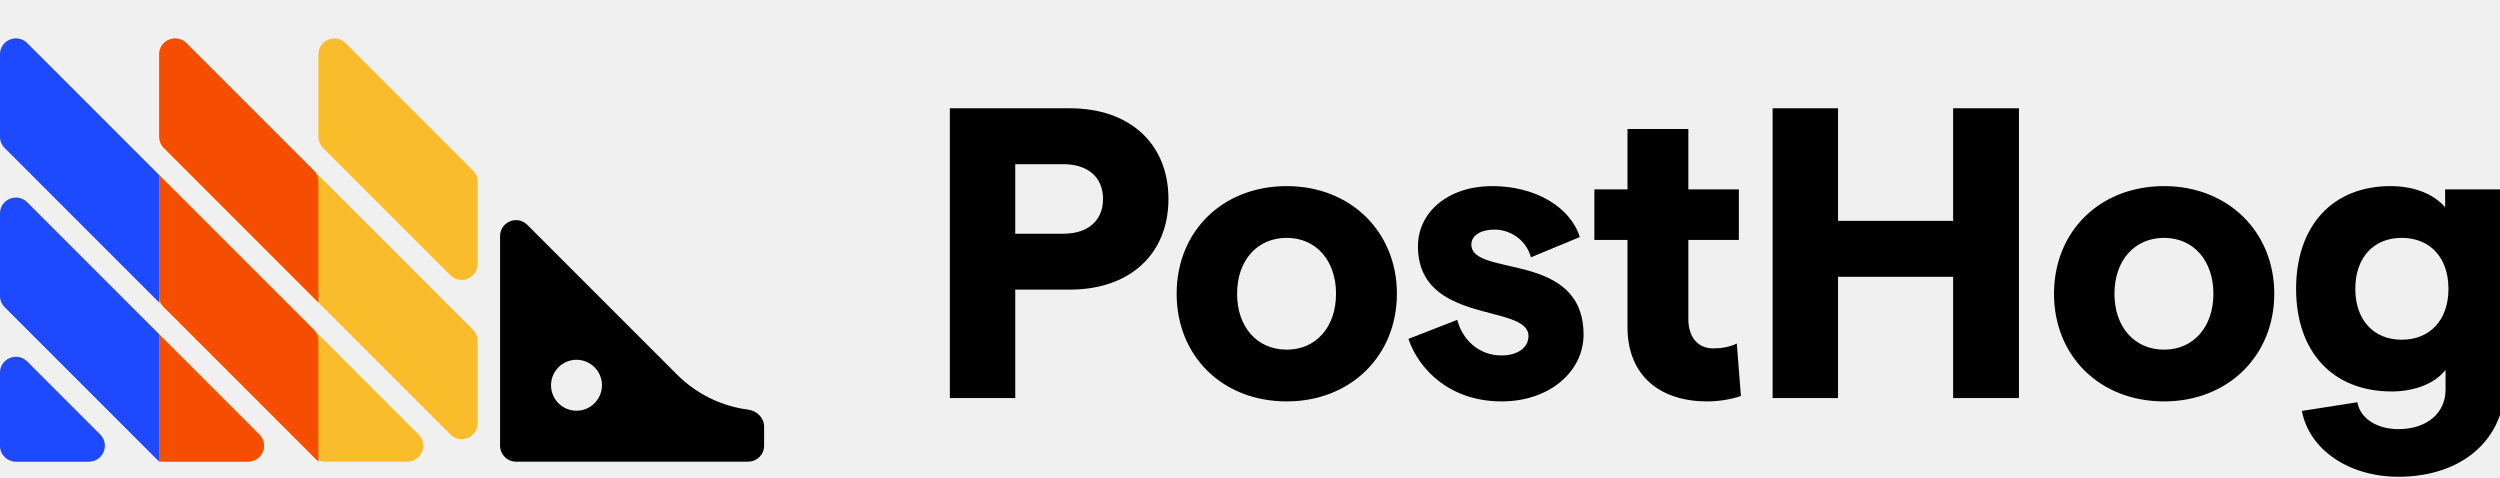
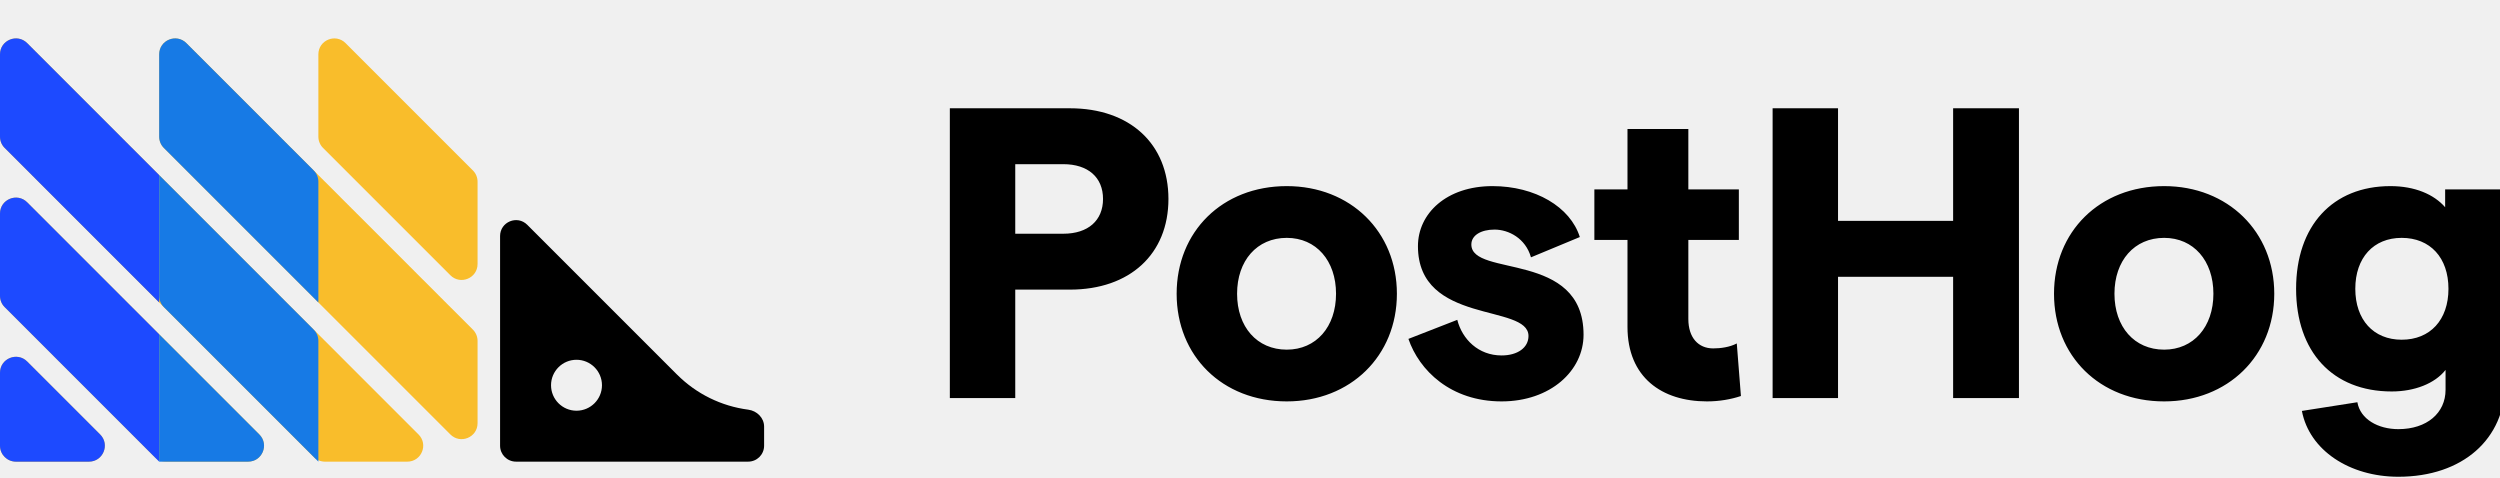
<svg xmlns="http://www.w3.org/2000/svg" width="157" height="30" viewBox="0 0 157 30" fill="none">
  <g clip-path="url(#clip0)">
    <path d="M10.891 17.206c-.368.737-1.42.737-1.789 0l-.881-1.763c-.141-.281-.141-.613 0-.894l.881-1.763c.369-.737 1.42-.737 1.789 0l.881 1.763c.141.281.141.613 0 .894l-.881 1.763zM10.891 27.203c-.368.737-1.42.737-1.789 0L8.221 25.44c-.141-.281-.141-.613 0-.894l.881-1.763c.369-.737 1.42-.737 1.789 0l.881 1.763c.141.281.141.613 0 .894l-.881 1.763z" fill="#1D4AFF" />
    <path d="M0 23.408c0-.891 1.077-1.337 1.707-.707l4.583 4.583c.63.63.184 1.707-.707 1.707H1c-.552 0-1-.448-1-1v-4.583zm0-4.828c0 .265.105.52.293.707l9.411 9.411c.188.188.442.293.707.293h5.169c.891 0 1.337-1.077.707-1.707L1.707 12.704C1.077 12.074 0 12.52 0 13.411v5.169zm0-9.997c0 .265.105.52.293.707L19.701 28.699c.188.188.442.293.707.293h5.169c.891 0 1.337-1.077.707-1.707L1.707 2.707C1.077 2.077 0 2.523 0 3.414v5.169zm9.997 0c0 .265.105.52.293.707l17.994 17.994c.63.63 1.707.184 1.707-.707v-5.169c0-.265-.105-.52-.293-.707l-17.994-17.994c-.63-.63-1.707-.184-1.707.707v5.169zm11.704-5.876c-.63-.63-1.707-.184-1.707.707v5.169c0 .265.105.52.293.707l7.997 7.997c.63.63 1.707.184 1.707-.707v-5.169c0-.265-.105-.52-.293-.707l-7.997-7.997z" fill="#F9BD2B" />
    <path d="M42.525 23.531l-9.413-9.413c-.63-.63-1.707-.184-1.707.707v13.166c0 .552.448 1 1 1h14.581c.552 0 1-.448 1-1v-1.199c0-.552-.45-.993-.997-1.065-1.681-.219-3.253-.986-4.463-2.197zm-6.321 2.262c-.883 0-1.599-.717-1.599-1.6 0-.883.717-1.599 1.599-1.599.883 0 1.6.717 1.6 1.599 0 .883-.717 1.6-1.6 1.6z" fill="#000" />
    <path d="M0 27.992c0 .552.448 1 1 1h4.583c.891 0 1.337-1.077.707-1.707l-4.583-4.583C1.077 22.071 0 22.517 0 23.408v4.583zM9.997 10.997L1.707 2.707C1.077 2.077 0 2.523 0 3.414v5.169c0 .265.105.52.293.707L9.997 18.995V10.997zM1.707 12.704C1.077 12.074 0 12.52 0 13.411v5.169c0 .265.105.52.293.707L9.997 28.992V20.994l-8.29-8.29z" fill="#1D4AFF" />
-     <path d="M19.994 11.411c0-.265-.105-.52-.293-.707l-7.997-7.997c-.63-.63-1.707-.184-1.707.707v5.169c0 .265.105.52.293.707l9.704 9.704v-7.583zM9.997 28.992h5.583c.891 0 1.337-1.077.707-1.707L9.997 20.994v7.998zM9.997 10.997v7.583c0 .265.105.52.293.707l9.704 9.704v-7.583c0-.265-.105-.519-.293-.707L9.997 10.997z" fill="#F54E00" />
+     <path d="M19.994 11.411c0-.265-.105-.52-.293-.707l-7.997-7.997c-.63-.63-1.707-.184-1.707.707v5.169c0 .265.105.52.293.707l9.704 9.704v-7.583zM9.997 28.992h5.583c.891 0 1.337-1.077.707-1.707L9.997 20.994v7.998zM9.997 10.997v7.583c0 .265.105.52.293.707l9.704 9.704v-7.583c0-.265-.105-.519-.293-.707L9.997 10.997z" fill="#177AE5" />
    <path d="M59.65 25h4.108v-6.812h3.432c3.77 0 6.188-2.236 6.188-5.694 0-3.458-2.418-5.694-6.188-5.694h-7.54V25zm4.108-10.322v-4.368h3.016c1.56 0 2.496.832 2.496 2.184 0 1.352-.936 2.184-2.496 2.184h-3.016zM80.809 25.208c4.004 0 6.916-2.86 6.916-6.76s-2.912-6.76-6.916-6.76c-4.056 0-6.916 2.86-6.916 6.76s2.86 6.76 6.916 6.76zm-3.12-6.76c0-2.08 1.248-3.51 3.12-3.51 1.846 0 3.094 1.43 3.094 3.51s-1.248 3.51-3.094 3.51c-1.872 0-3.12-1.43-3.12-3.51zM94.299 25.208c3.068 0 5.148-1.924 5.148-4.186 0-5.304-7.046-3.588-7.046-5.668 0-.572.598-.936 1.456-.936.884 0 1.95.546 2.288 1.742l3.068-1.274c-.598-1.898-2.808-3.198-5.486-3.198-2.886 0-4.68 1.716-4.68 3.77 0 4.966 6.942 3.588 6.942 5.642 0 .728-.676 1.222-1.69 1.222-1.456 0-2.47-1.014-2.782-2.236l-3.068 1.196c.676 1.976 2.652 3.926 5.85 3.926zM109.33 24.87l-.26-3.302c-.442.234-1.014.312-1.482.312-.936 0-1.56-.676-1.56-1.846v-4.966h3.172v-3.172h-3.172V8.1h-3.822V11.896h-2.08v3.172h2.08v5.46c0 3.172 2.158 4.68 4.992 4.68.78 0 1.508-.13 2.132-.338zM122.656 6.8V13.872h-7.228V6.8h-4.108V25h4.108v-7.618h7.228V25h4.134V6.8h-4.134zM135.908 25.208c4.004 0 6.916-2.86 6.916-6.76s-2.912-6.76-6.916-6.76c-4.056 0-6.916 2.86-6.916 6.76s2.86 6.76 6.916 6.76zm-3.12-6.76c0-2.08 1.248-3.51 3.12-3.51 1.846 0 3.094 1.43 3.094 3.51s-1.248 3.51-3.094 3.51c-1.872 0-3.12-1.43-3.12-3.51zM150.201 24.584c1.43 0 2.704-.494 3.38-1.352v1.248c0 1.456-1.17 2.47-2.964 2.47-1.274 0-2.392-.624-2.574-1.69l-3.484.546c.468 2.47 2.99 4.134 6.058 4.134 4.03 0 6.708-2.366 6.708-5.876V11.896h-3.77v1.118c-.702-.806-1.898-1.326-3.432-1.326-3.64 0-5.928 2.496-5.928 6.448 0 3.952 2.288 6.448 6.006 6.448zm-2.288-6.448c0-1.95 1.144-3.198 2.912-3.198 1.794 0 2.938 1.248 2.938 3.198s-1.144 3.198-2.938 3.198c-1.768 0-2.912-1.248-2.912-3.198z" fill="#000" />
  </g>
  <defs>
    <clipPath id="clip0">
      <path fill="#fff" d="M0 0h157v30H0z" />
    </clipPath>
  </defs>
</svg>
